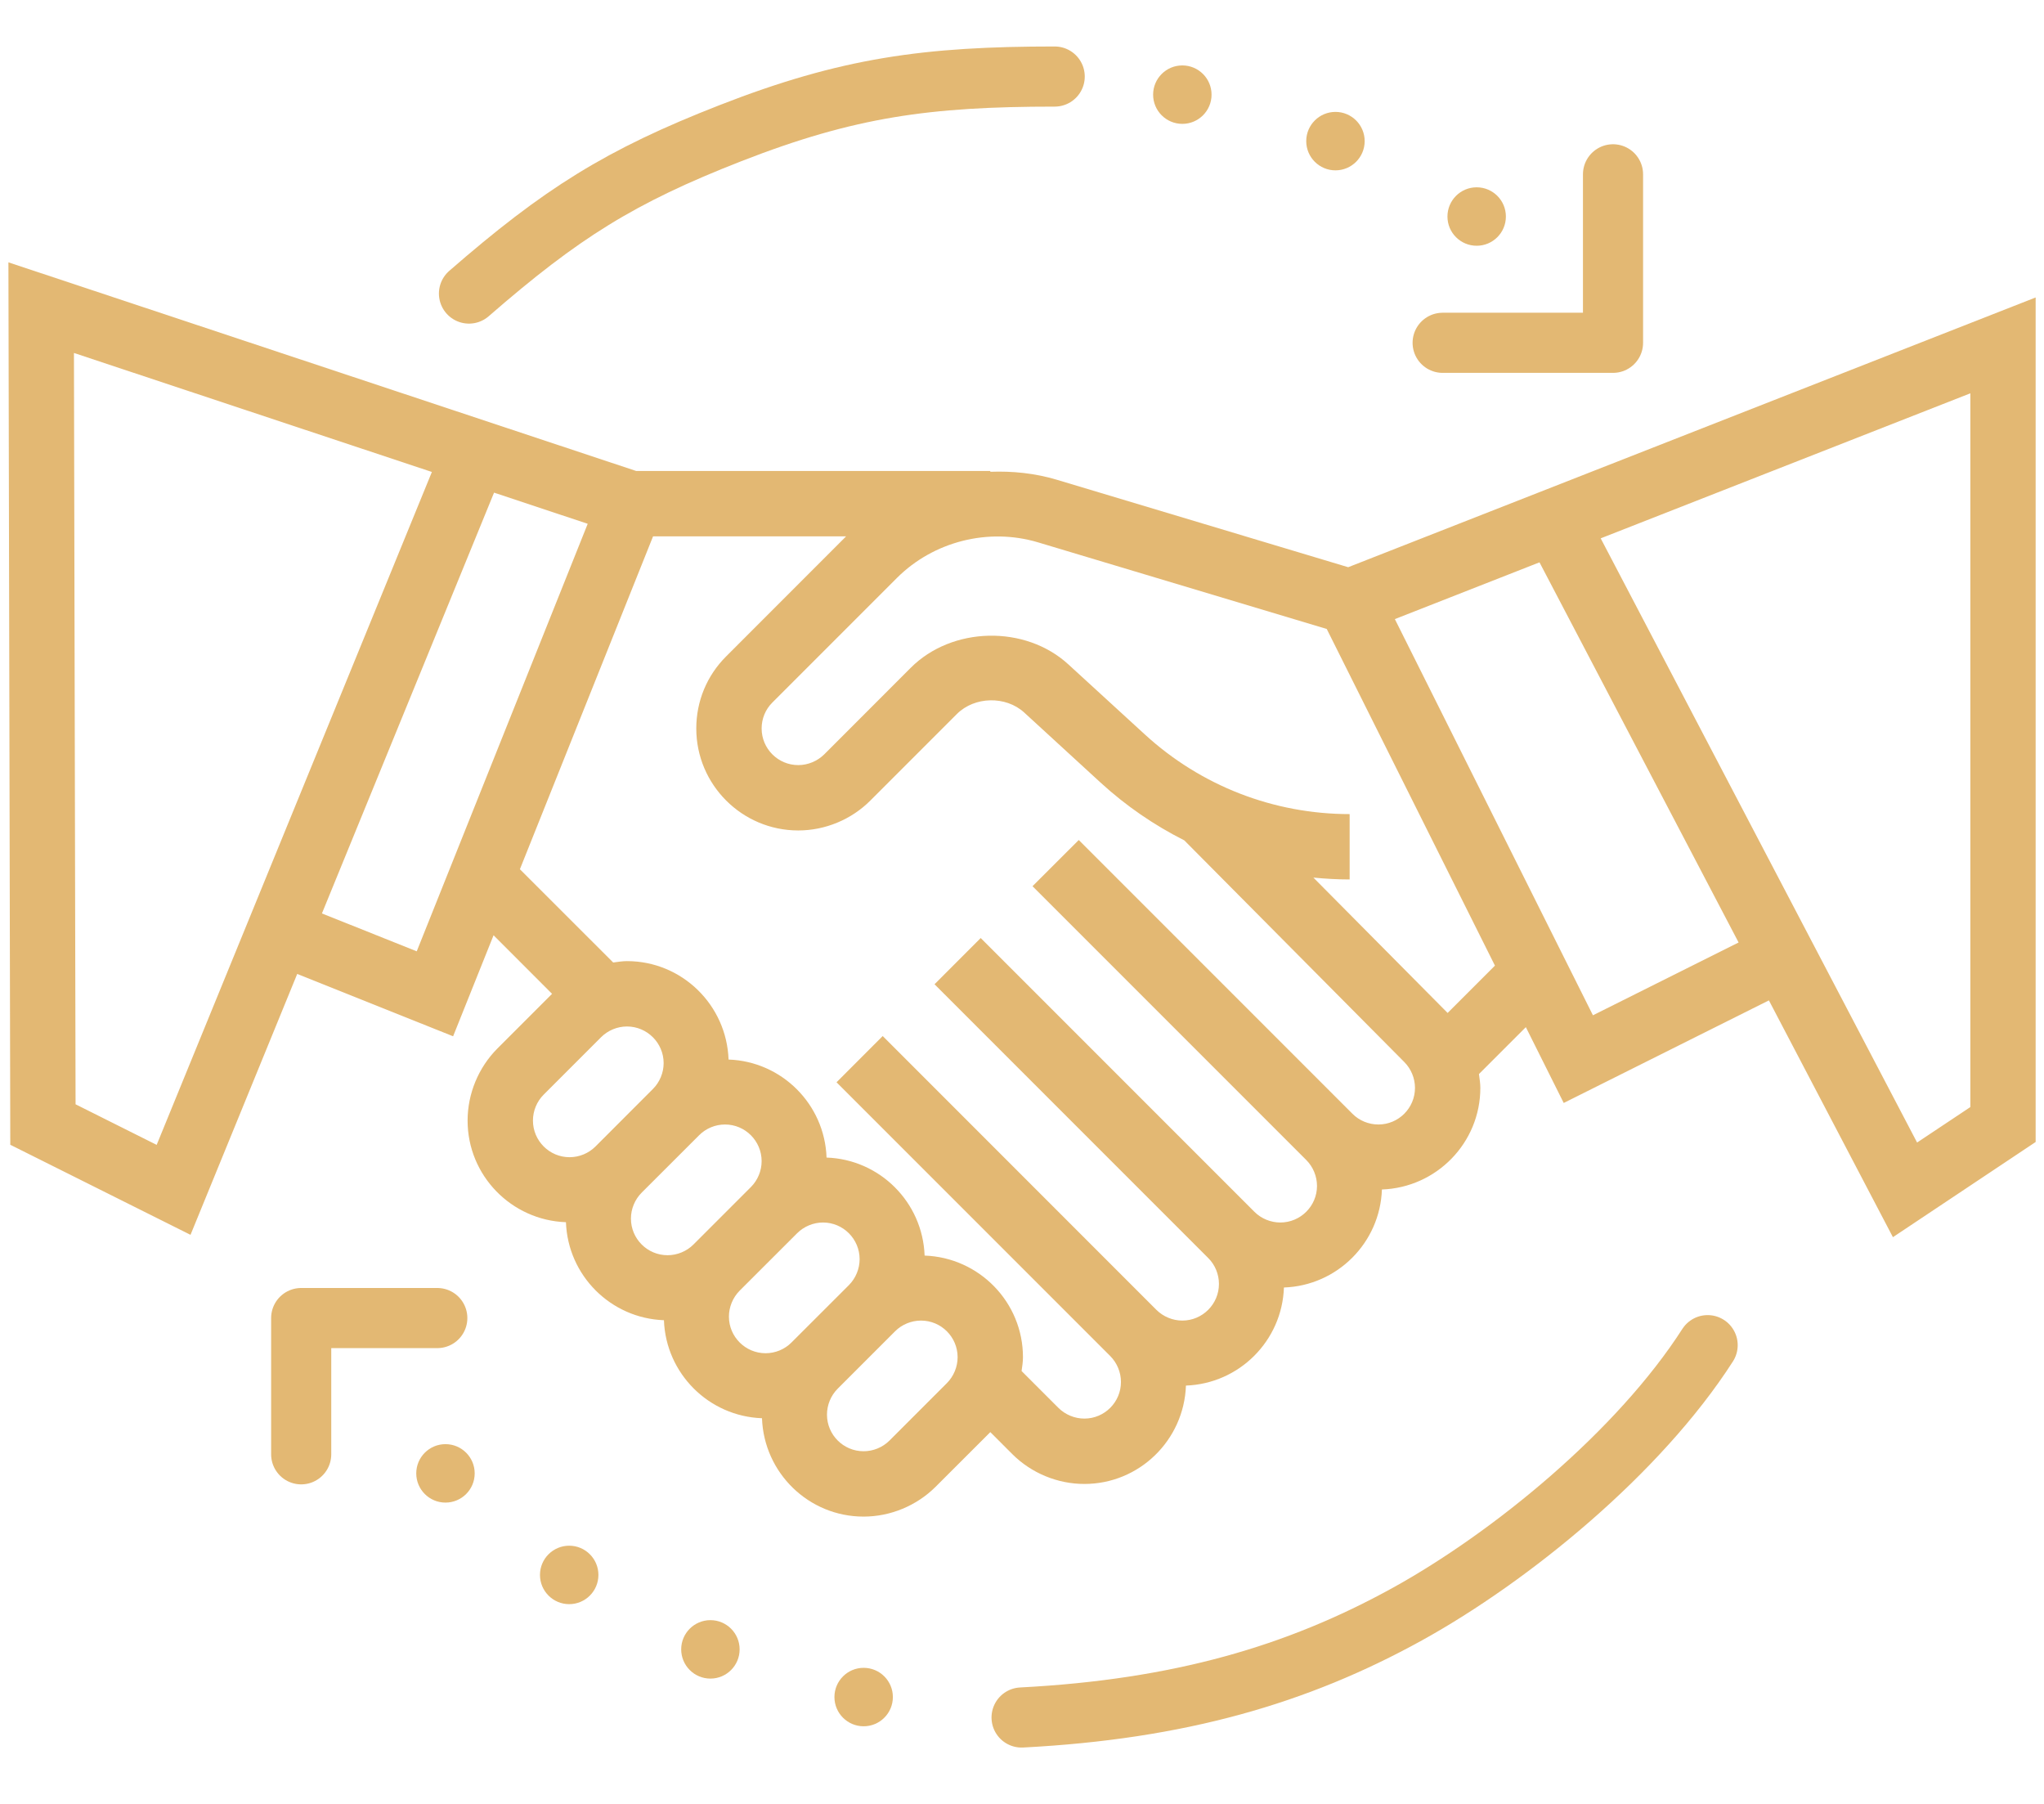
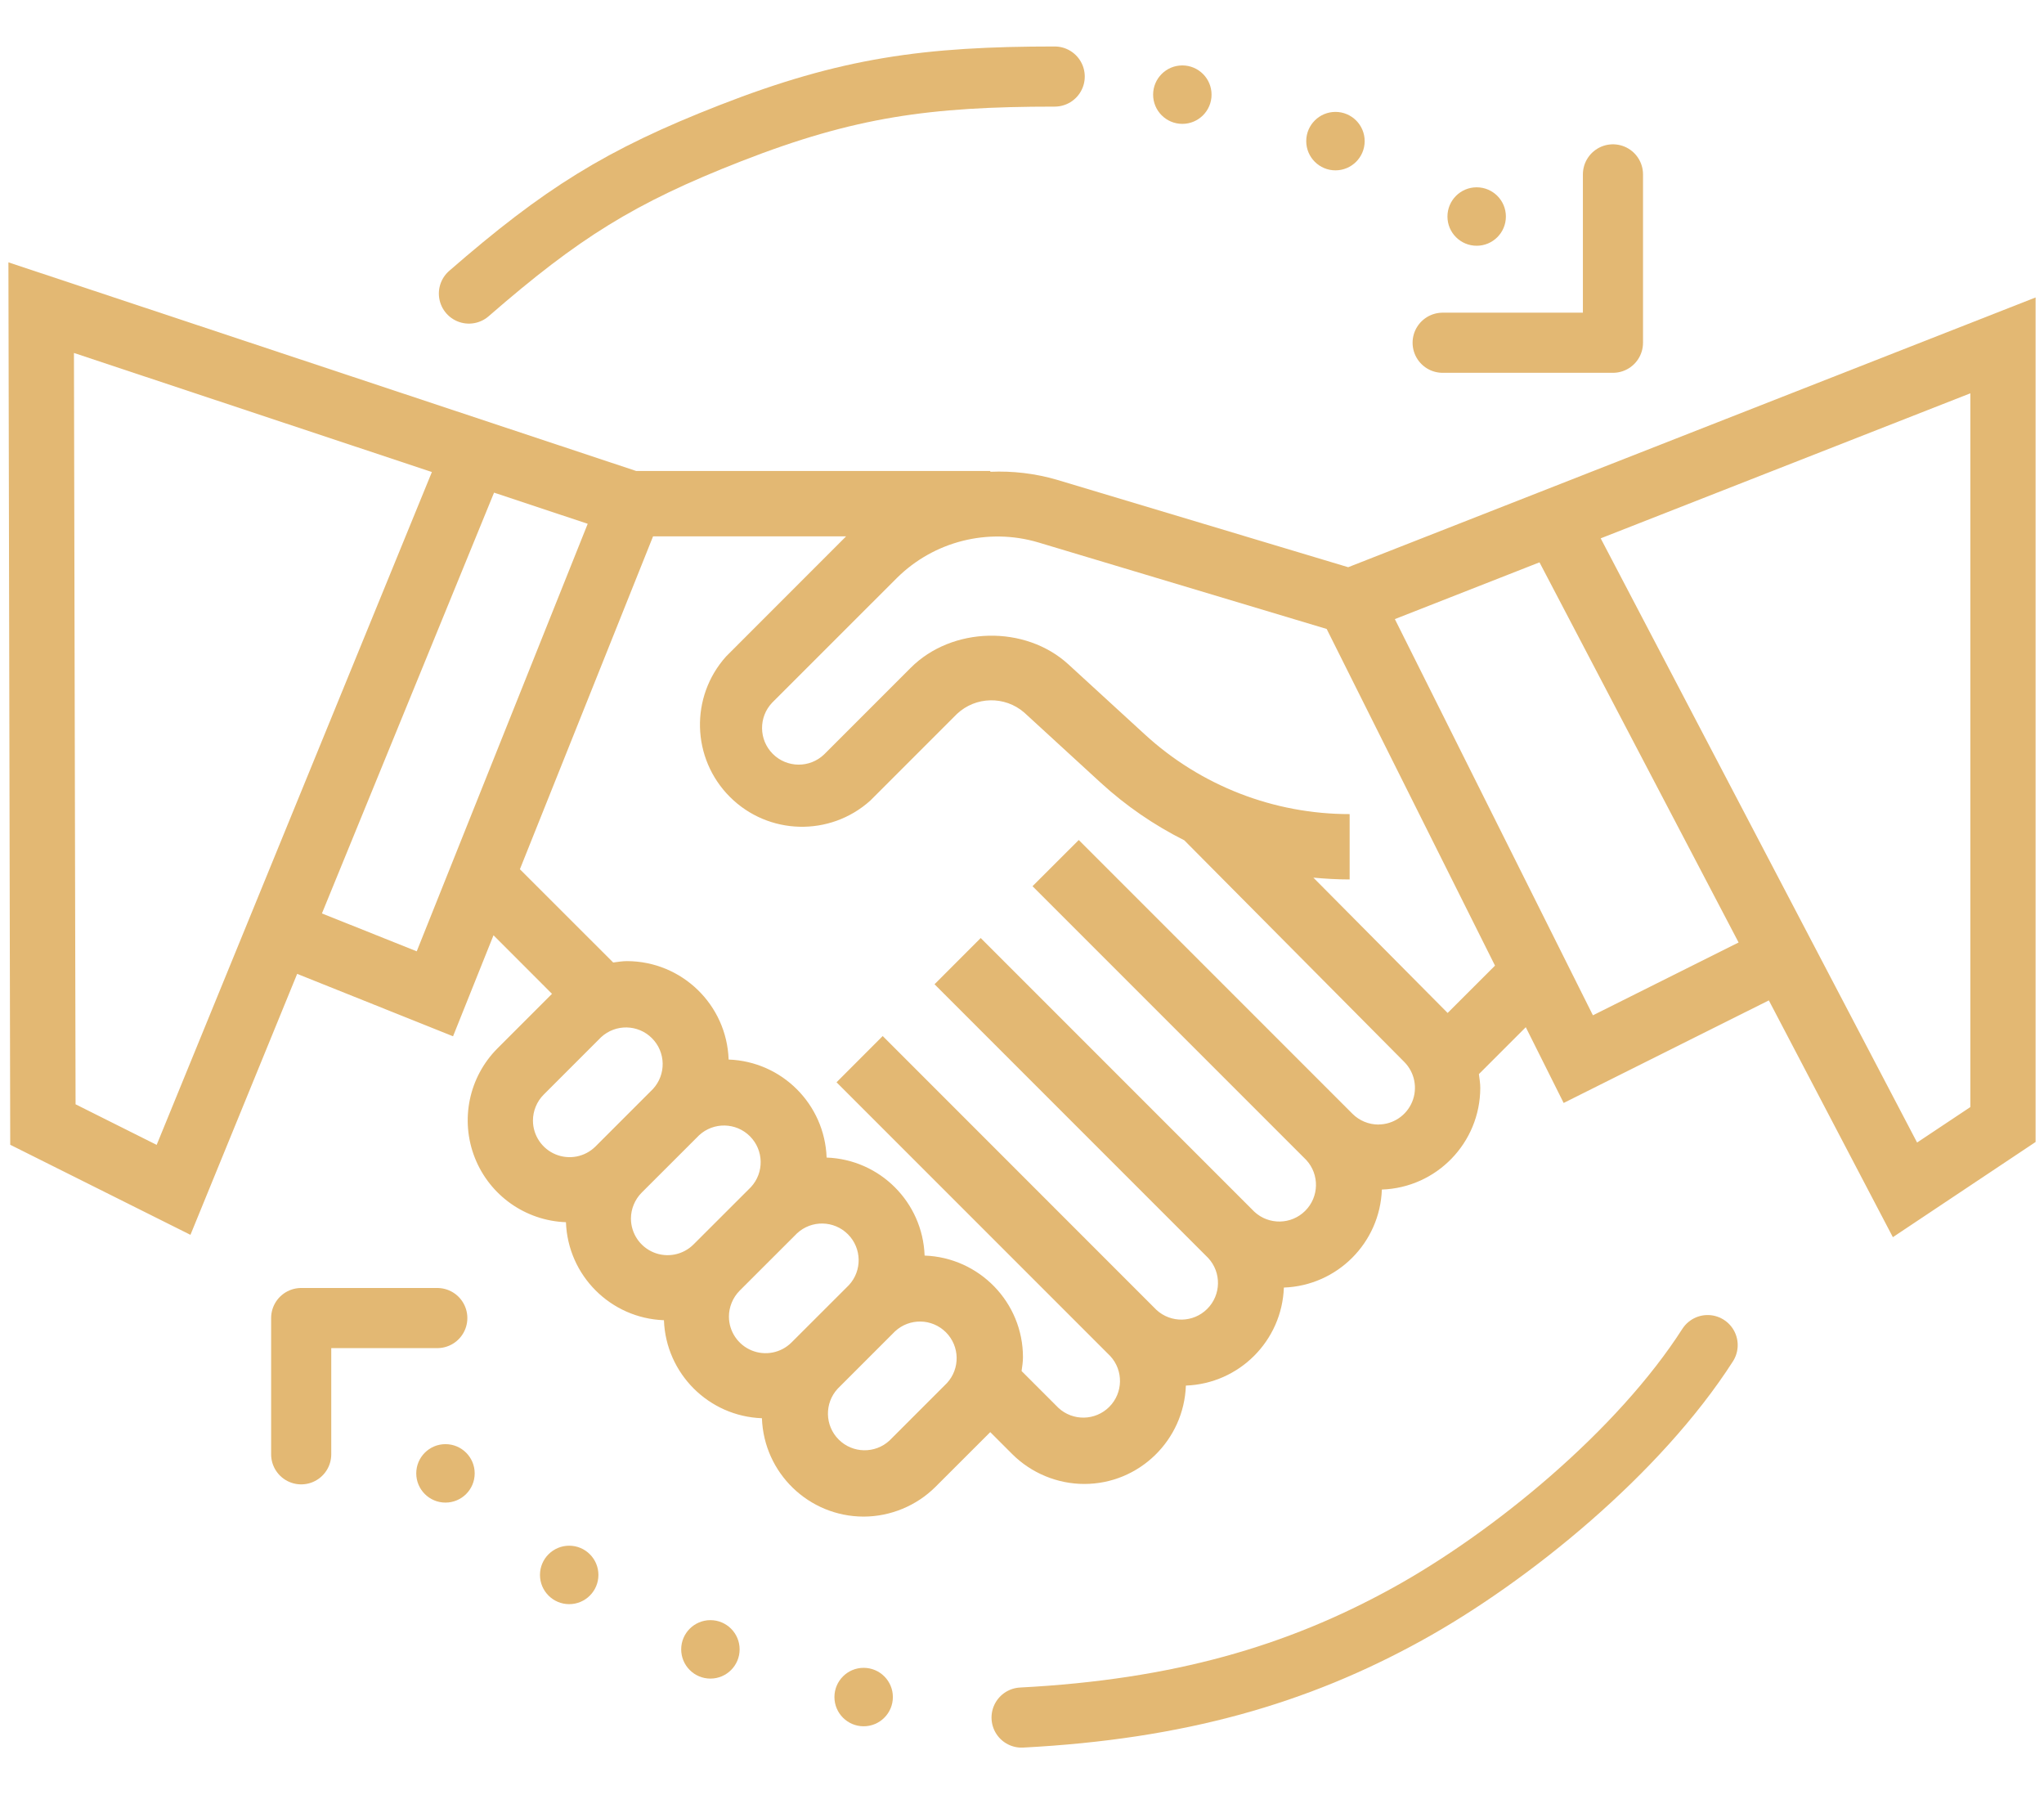
- <svg xmlns="http://www.w3.org/2000/svg" width="34" height="30" viewBox="0 0 34 30" fill="none">
-   <path d="M22.426 9.433L17.581 7.979C17.217 7.87 16.843 7.832 16.473 7.846V7.833H10.583L0.14 4.363L0.171 19.038L3.169 20.536L4.944 16.197L7.537 17.234L8.21 15.554L9.183 16.528L8.275 17.436C7.959 17.752 7.778 18.189 7.778 18.636C7.778 19.55 8.507 20.294 9.414 20.326C9.446 21.212 10.158 21.924 11.044 21.956C11.076 22.842 11.789 23.554 12.675 23.586C12.707 24.493 13.45 25.222 14.365 25.222C14.811 25.222 15.248 25.041 15.564 24.725L16.473 23.817L16.838 24.182C17.154 24.498 17.59 24.679 18.037 24.679C18.952 24.679 19.695 23.95 19.727 23.043C20.613 23.011 21.326 22.299 21.357 21.412C22.243 21.381 22.956 20.668 22.987 19.782C23.894 19.75 24.624 19.007 24.624 18.092C24.624 18.015 24.611 17.939 24.601 17.862L25.381 17.082L26.011 18.343L29.424 16.637L31.487 20.575L33.861 18.992V4.947L22.426 9.433ZM2.606 19.04L1.257 18.365L1.23 5.87L7.184 7.849L2.606 19.04ZM6.932 15.821L5.355 15.191L8.218 8.193L9.776 8.711L6.932 15.821ZM8.865 18.636C8.865 18.475 8.93 18.318 9.043 18.205L9.999 17.249C10.112 17.136 10.269 17.071 10.429 17.071C10.765 17.071 11.039 17.345 11.039 17.68C11.039 17.84 10.974 17.998 10.86 18.111L9.905 19.067C9.792 19.18 9.635 19.245 9.474 19.245C9.138 19.245 8.865 18.971 8.865 18.636ZM10.495 20.266C10.495 20.105 10.56 19.949 10.673 19.835L11.629 18.88C11.742 18.766 11.899 18.701 12.06 18.701C12.396 18.701 12.669 18.975 12.669 19.311C12.669 19.471 12.604 19.628 12.491 19.741L11.535 20.697C11.422 20.81 11.265 20.875 11.104 20.875C10.768 20.875 10.495 20.602 10.495 20.266ZM12.125 21.896C12.125 21.736 12.19 21.579 12.303 21.465L13.259 20.51C13.373 20.396 13.53 20.331 13.69 20.331C14.026 20.331 14.299 20.605 14.299 20.941C14.299 21.101 14.234 21.258 14.121 21.372L13.165 22.327C13.052 22.441 12.895 22.505 12.735 22.505C12.399 22.505 12.125 22.232 12.125 21.896ZM15.751 23.002L14.796 23.957C14.682 24.071 14.525 24.135 14.365 24.135C14.029 24.135 13.756 23.862 13.756 23.526C13.756 23.366 13.82 23.209 13.934 23.095L14.889 22.14C15.003 22.026 15.16 21.962 15.32 21.962C15.656 21.962 15.929 22.235 15.929 22.571C15.929 22.731 15.864 22.888 15.751 23.002ZM22.928 18.701C22.767 18.701 22.61 18.637 22.497 18.523L17.944 13.97L17.175 14.738L21.728 19.291C21.842 19.405 21.907 19.562 21.907 19.723C21.907 20.058 21.633 20.331 21.297 20.331C21.137 20.331 20.98 20.267 20.866 20.153L16.313 15.6L15.545 16.369L20.098 20.922C20.212 21.035 20.276 21.192 20.276 21.353C20.276 21.688 20.003 21.962 19.667 21.962C19.507 21.962 19.35 21.897 19.236 21.784L14.683 17.23L13.915 17.999L18.468 22.552C18.581 22.666 18.646 22.822 18.646 22.983C18.646 23.319 18.373 23.592 18.037 23.592C17.877 23.592 17.72 23.527 17.606 23.414L16.993 22.801C17.004 22.725 17.016 22.649 17.016 22.571C17.016 21.656 16.287 20.913 15.38 20.881C15.348 19.995 14.636 19.282 13.749 19.251C13.718 18.365 13.005 17.652 12.119 17.621C12.087 16.714 11.344 15.984 10.429 15.984C10.352 15.984 10.276 15.997 10.2 16.007L8.648 14.456L10.863 8.92H14.074L12.079 10.916C11.758 11.236 11.582 11.662 11.582 12.115C11.582 13.05 12.343 13.811 13.278 13.811C13.725 13.811 14.162 13.63 14.477 13.314L15.917 11.874C16.211 11.581 16.73 11.569 17.037 11.85L18.307 13.015C18.729 13.402 19.198 13.723 19.7 13.976L23.358 17.661C23.472 17.775 23.537 17.932 23.537 18.092C23.537 18.428 23.264 18.701 22.928 18.701ZM24.08 16.846L21.847 14.595C22.046 14.614 22.247 14.626 22.45 14.626V13.539C21.185 13.539 19.974 13.068 19.042 12.213L17.771 11.049C17.054 10.391 15.837 10.417 15.149 11.106L13.71 12.546C13.595 12.659 13.438 12.724 13.278 12.724C12.942 12.724 12.669 12.451 12.669 12.115C12.669 11.952 12.732 11.799 12.847 11.684L14.918 9.613C15.527 9.004 16.441 8.772 17.268 9.02L22.069 10.46L24.867 16.059L24.08 16.846ZM26.497 16.885L23.202 10.296L25.608 9.352L28.92 15.674L26.497 16.885ZM32.775 18.411L31.889 19.001L26.626 8.953L32.775 6.541V18.411Z" fill="#E3B873" />
-   <circle cx="19.667" cy="1.574" r="0.486" fill="#E3B873" />
-   <circle cx="7.41" cy="24.503" r="0.486" fill="#E3B873" />
-   <circle cx="9.468" cy="26.192" r="0.486" fill="#E3B873" />
-   <circle cx="11.817" cy="27.43" r="0.486" fill="#E3B873" />
-   <circle cx="14.366" cy="28.223" r="0.486" fill="#E3B873" />
-   <circle cx="22.214" cy="2.347" r="0.486" fill="#E3B873" />
-   <circle cx="24.563" cy="3.601" r="0.486" fill="#E3B873" />
-   <path d="M26.831 2.899V5.701H23.997" stroke="#E3B873" stroke-linecap="round" stroke-linejoin="round" />
-   <path d="M5.01 24.186L5.01 21.92L7.274 21.92" stroke="#E3B873" stroke-linecap="round" stroke-linejoin="round" />
-   <path d="M7.801 4.882C9.336 3.547 10.312 2.932 12.152 2.214C14.103 1.452 15.424 1.273 17.544 1.273" stroke="#E3B873" stroke-linecap="round" />
-   <path d="M28.405 22.371C27.263 24.151 25.138 25.889 23.409 26.844C21.575 27.856 19.61 28.427 16.993 28.563" stroke="#E3B873" stroke-linecap="round" />
+ <svg xmlns="http://www.w3.org/2000/svg" width="34" height="30" fill="none">
+   <path d="m22.426 9.433-4.845-1.454a3.426 3.426 0 0 0-1.108-.133v-.013h-5.89L.14 4.363.17 19.038l2.998 1.498 1.775-4.34 2.593 1.038.673-1.68.973.974-.908.908a1.695 1.695 0 0 0 1.14 2.89 1.692 1.692 0 0 0 1.63 1.63 1.693 1.693 0 0 0 1.63 1.63 1.695 1.695 0 0 0 1.69 1.636c.446 0 .883-.18 1.199-.497l.909-.908.365.365c.316.316.752.497 1.199.497.915 0 1.658-.73 1.69-1.636a1.693 1.693 0 0 0 1.63-1.63 1.692 1.692 0 0 0 1.63-1.63 1.695 1.695 0 0 0 1.637-1.69c0-.078-.013-.154-.023-.23l.78-.78.63 1.26 3.413-1.706 2.063 3.938 2.374-1.583V4.947L22.426 9.433ZM2.606 19.04l-1.349-.675L1.23 5.87l5.954 1.98-4.578 11.19Zm4.326-3.219-1.577-.63 2.863-6.998 1.558.518-2.844 7.11Zm1.933 2.815c0-.16.065-.318.178-.431l.956-.956a.61.61 0 0 1 .862.862l-.956.956a.61.61 0 0 1-1.04-.43Zm1.63 1.63c0-.16.065-.317.178-.431l.956-.955a.61.61 0 0 1 .862.862l-.956.955a.61.61 0 0 1-1.04-.43Zm1.63 1.63c0-.16.065-.317.178-.431l.956-.955a.61.61 0 0 1 .862.862l-.956.955a.61.61 0 0 1-1.04-.43Zm3.626 1.106-.955.955a.61.61 0 0 1-.862-.862l.955-.955a.61.61 0 0 1 .862.862Zm7.177-4.3a.613.613 0 0 1-.431-.179l-4.553-4.553-.769.768 4.553 4.553a.61.61 0 0 1-.862.862L16.313 15.6l-.768.769 4.553 4.553a.61.61 0 0 1-.862.862l-4.553-4.554-.768.769 4.553 4.553a.61.61 0 0 1-.862.862l-.613-.613c.011-.076.023-.152.023-.23 0-.915-.73-1.658-1.636-1.69a1.692 1.692 0 0 0-1.63-1.63 1.692 1.692 0 0 0-1.63-1.63 1.695 1.695 0 0 0-1.69-1.637c-.078 0-.154.013-.23.023l-1.552-1.551 2.215-5.536h3.211l-1.995 1.996a1.698 1.698 0 0 0 2.398 2.398l1.44-1.44a.836.836 0 0 1 1.12-.024l1.27 1.165c.422.387.891.708 1.393.96l3.659 3.686a.61.61 0 0 1-.43 1.04Zm1.152-1.856-2.233-2.25c.2.018.4.03.603.03v-1.087a5.032 5.032 0 0 1-3.408-1.326l-1.27-1.164c-.718-.658-1.935-.632-2.623.057l-1.44 1.44a.61.61 0 0 1-.863-.862l2.072-2.071a2.38 2.38 0 0 1 2.35-.593l4.8 1.44 2.8 5.599-.788.787Zm2.417.04-3.295-6.59 2.406-.944 3.312 6.322-2.423 1.211Zm6.278 1.525-.886.59-5.263-10.048 6.149-2.412v11.87Z" fill="#E3B873" />
+   <circle cx="19.667" cy="1.574" r=".486" fill="#E3B873" />
+   <circle cx="7.41" cy="24.503" r=".486" fill="#E3B873" />
+   <circle cx="9.468" cy="26.192" r=".486" fill="#E3B873" />
+   <circle cx="11.817" cy="27.43" r=".486" fill="#E3B873" />
+   <circle cx="14.366" cy="28.223" r=".486" fill="#E3B873" />
+   <circle cx="22.214" cy="2.347" r=".486" fill="#E3B873" />
+   <circle cx="24.563" cy="3.601" r=".486" fill="#E3B873" />
+   <path d="M26.83 2.9V5.7h-2.833M5.01 24.186V21.92h2.264" stroke="#E3B873" stroke-linecap="round" stroke-linejoin="round" />
+   <path d="M7.8 4.882c1.536-1.335 2.512-1.95 4.352-2.668 1.951-.762 3.272-.941 5.392-.941M28.405 22.37c-1.142 1.781-3.267 3.52-4.996 4.474-1.834 1.012-3.799 1.583-6.416 1.72" stroke="#E3B873" stroke-linecap="round" />
</svg>
